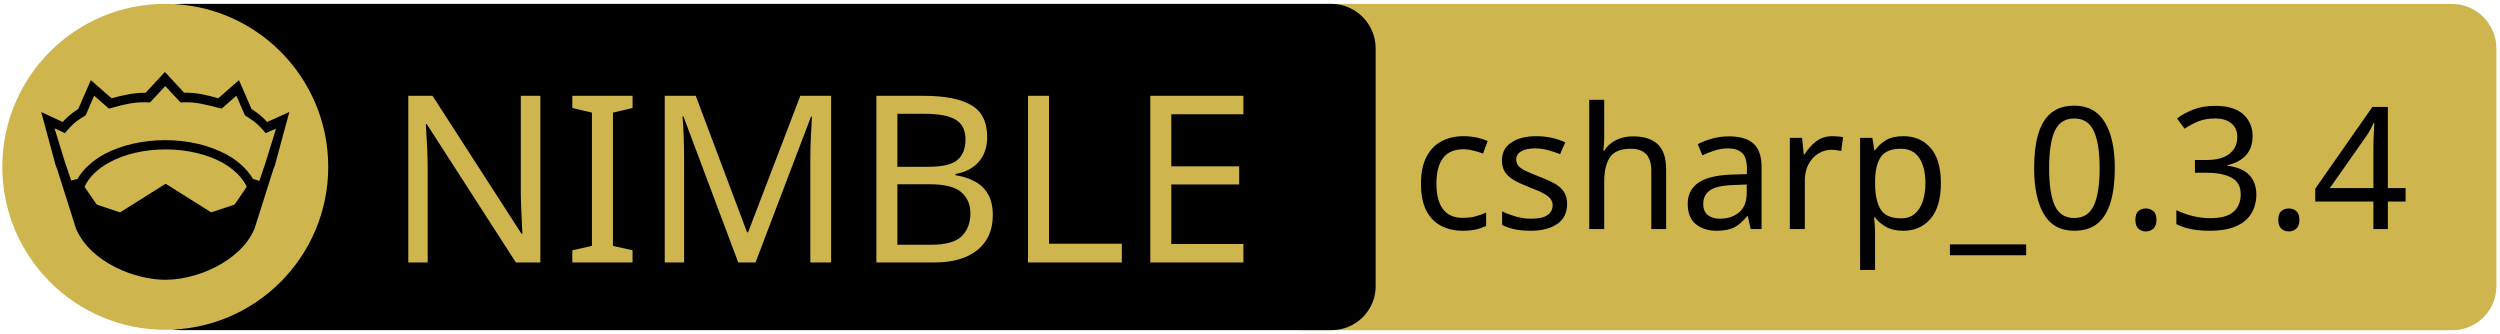
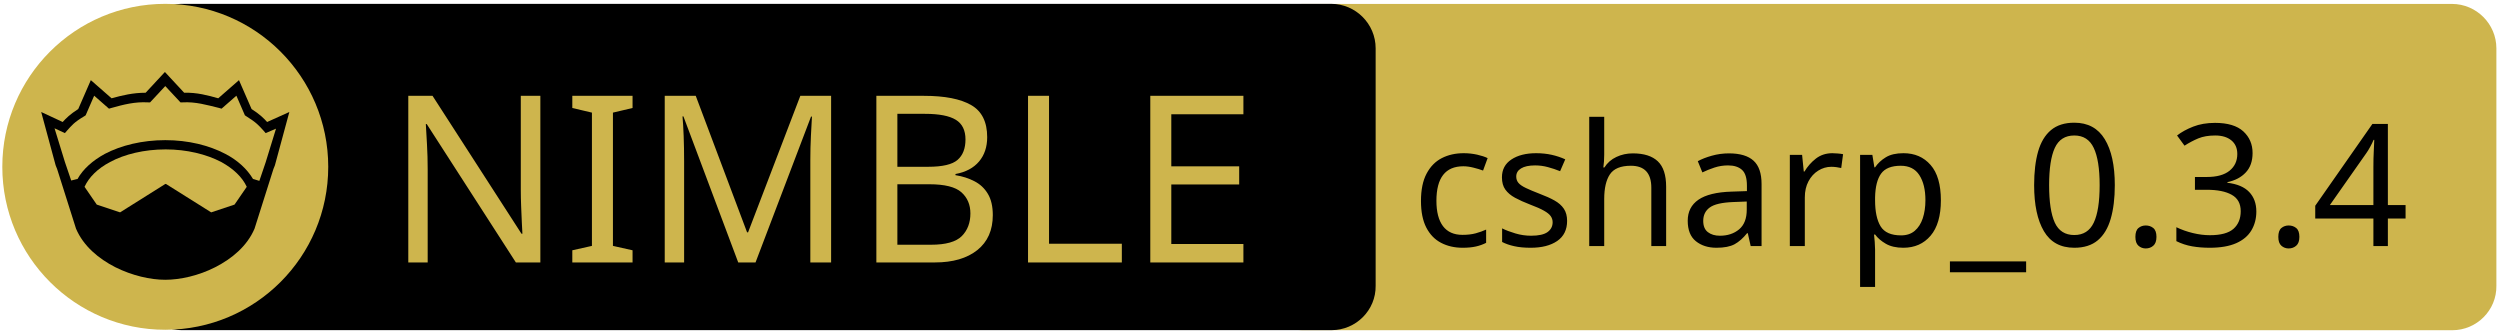
<svg xmlns="http://www.w3.org/2000/svg" xmlns:xlink="http://www.w3.org/1999/xlink" width="675" height="90" xml:space="preserve" version="1.1">
  <a xlink:href="https://github.com/linksplatform/RegularExpressions.Transformer">
    <g>
      <path fill="#CEB54D" id="svg_15" d="m662.123,89.159l-310.5,0c-6.6,0 -12,-5.4 -12,-12l0,-64.1c0,-6.6 5.4,-12 12,-12l310.4,0c6.6,0 12,5.4 12,12l0,64.1c0.1,6.6 -5.3,12 -11.9,12z" />
      <path id="svg_1" d="m359.524,89.139l-310.5,0c-6.6,0 -12,-5.4 -12,-12l0,-64.1c0,-6.6 5.4,-12 12,-12l310.4,0c6.6,0 12,5.4 12,12l0,64.1c0.1,6.6 -5.3,12 -11.9,12z" />
      <rect id="svg_2" fill="none" height="45.9" width="315.3" class="st0" y="24.539" x="60.224" />
      <circle id="svg_4" fill="#CEB54D" r="44" cy="45.039" cx="44.624" class="st1" />
      <g id="XMLID_4_">
        <path id="svg_5" d="m78.124,30.239l-3.9,14.4l-0.4,1l-5.1,16.1c0,0 0,0 0,0c-2,4.7 -6.1,8.1 -10.6,10.4c-4.5,2.3 -9.5,3.4 -13.5,3.4c-4,0 -8.9,-1.1 -13.5,-3.4c-4.5,-2.3 -8.6,-5.7 -10.6,-10.4c0,0 0,0 0,0l-5.1,-16.1l-0.4,-1l-3.9,-14.4l5.8,2.7c0.9,-1 2,-2.1 4.2,-3.5l3.4,-7.8l5.6,4.9c2.9,-0.8 5.8,-1.5 9.2,-1.5l5.2,-5.6l5.2,5.6c3.4,-0.1 6.4,0.7 9.2,1.5l5.6,-4.9l3.4,7.8c2.2,1.4 3.3,2.5 4.2,3.5l6,-2.7z" />
        <g id="XMLID_6_">
          <g id="svg_6">
            <path id="svg_7" fill="#CEB54D" d="m66.624,50.439l-3.3,4.8l-6.3,2.1l-12.1,-7.6c-0.1,-0.1 -0.3,-0.1 -0.4,0l-12.1,7.6l-6.3,-2.1l-3.3,-4.8c1.2,-2.6 3.5,-4.9 6.9,-6.7c3.9,-2.1 9.2,-3.4 15,-3.4c5.7,0 11,1.3 15,3.4c3.3,1.8 5.7,4.1 6.9,6.7z" class="st1" />
          </g>
          <g id="svg_8" />
        </g>
        <g id="XMLID_5_">
          <g id="svg_9">
            <path id="svg_10" fill="#CEB54D" d="m74.524,34.739l-2.8,9.1l-1.7,5l-1.6,-0.5c0,0 -0.1,0 -0.1,0c-1.6,-2.7 -4.2,-5.1 -7.5,-6.8c-4.4,-2.3 -10,-3.7 -16.2,-3.7c-6.2,0 -11.9,1.4 -16.3,3.7c-3.3,1.8 -5.9,4.1 -7.4,6.8c0,0 -0.1,0 -0.1,0l-1.6,0.4l-1.7,-5l-2.8,-9.1l2.8,1.3l0.6,-0.7c1.2,-1.3 1.8,-2.2 4.7,-3.9l0.3,-0.2l2.3,-5.3l4,3.5l0.7,-0.2c3.2,-0.9 6.3,-1.7 9.8,-1.5l0.6,0l4.1,-4.4l4.1,4.4l0.6,0c3.5,-0.2 6.5,0.7 9.8,1.5l0.7,0.2l4,-3.5l2.3,5.3l0.3,0.2c2.9,1.8 3.5,2.6 4.7,3.9l0.6,0.7l2.8,-1.2z" class="st1" />
          </g>
          <g id="svg_11" />
        </g>
      </g>
      <text x="-442" y="-350.021" id="svg_16" font-size="63px" font-family="'PT Sans Caption'" fill="#CEB54D" class="st1 st2 st3" transform="matrix(1 0 0 1 546.13 420.879)">NIMBLE</text>
-       <text x="-165" y="-359.031" id="svg_17" font-size="45.938px" font-family="'PT Sans Caption'" fill="#000000" class="st1 st2 st3" transform="matrix(1 0 0 1 546.13 420.879)">csharp_0.3.4</text>
+       <text x="-165" y="-354.438" id="svg_17" font-size="45.938px" font-family="'PT Sans Caption'" fill="#000000" class="st1 st2 st3" transform="matrix(1 0 0 1 546.13 420.879)">csharp_0.3.4</text>
    </g>
  </a>
</svg>
